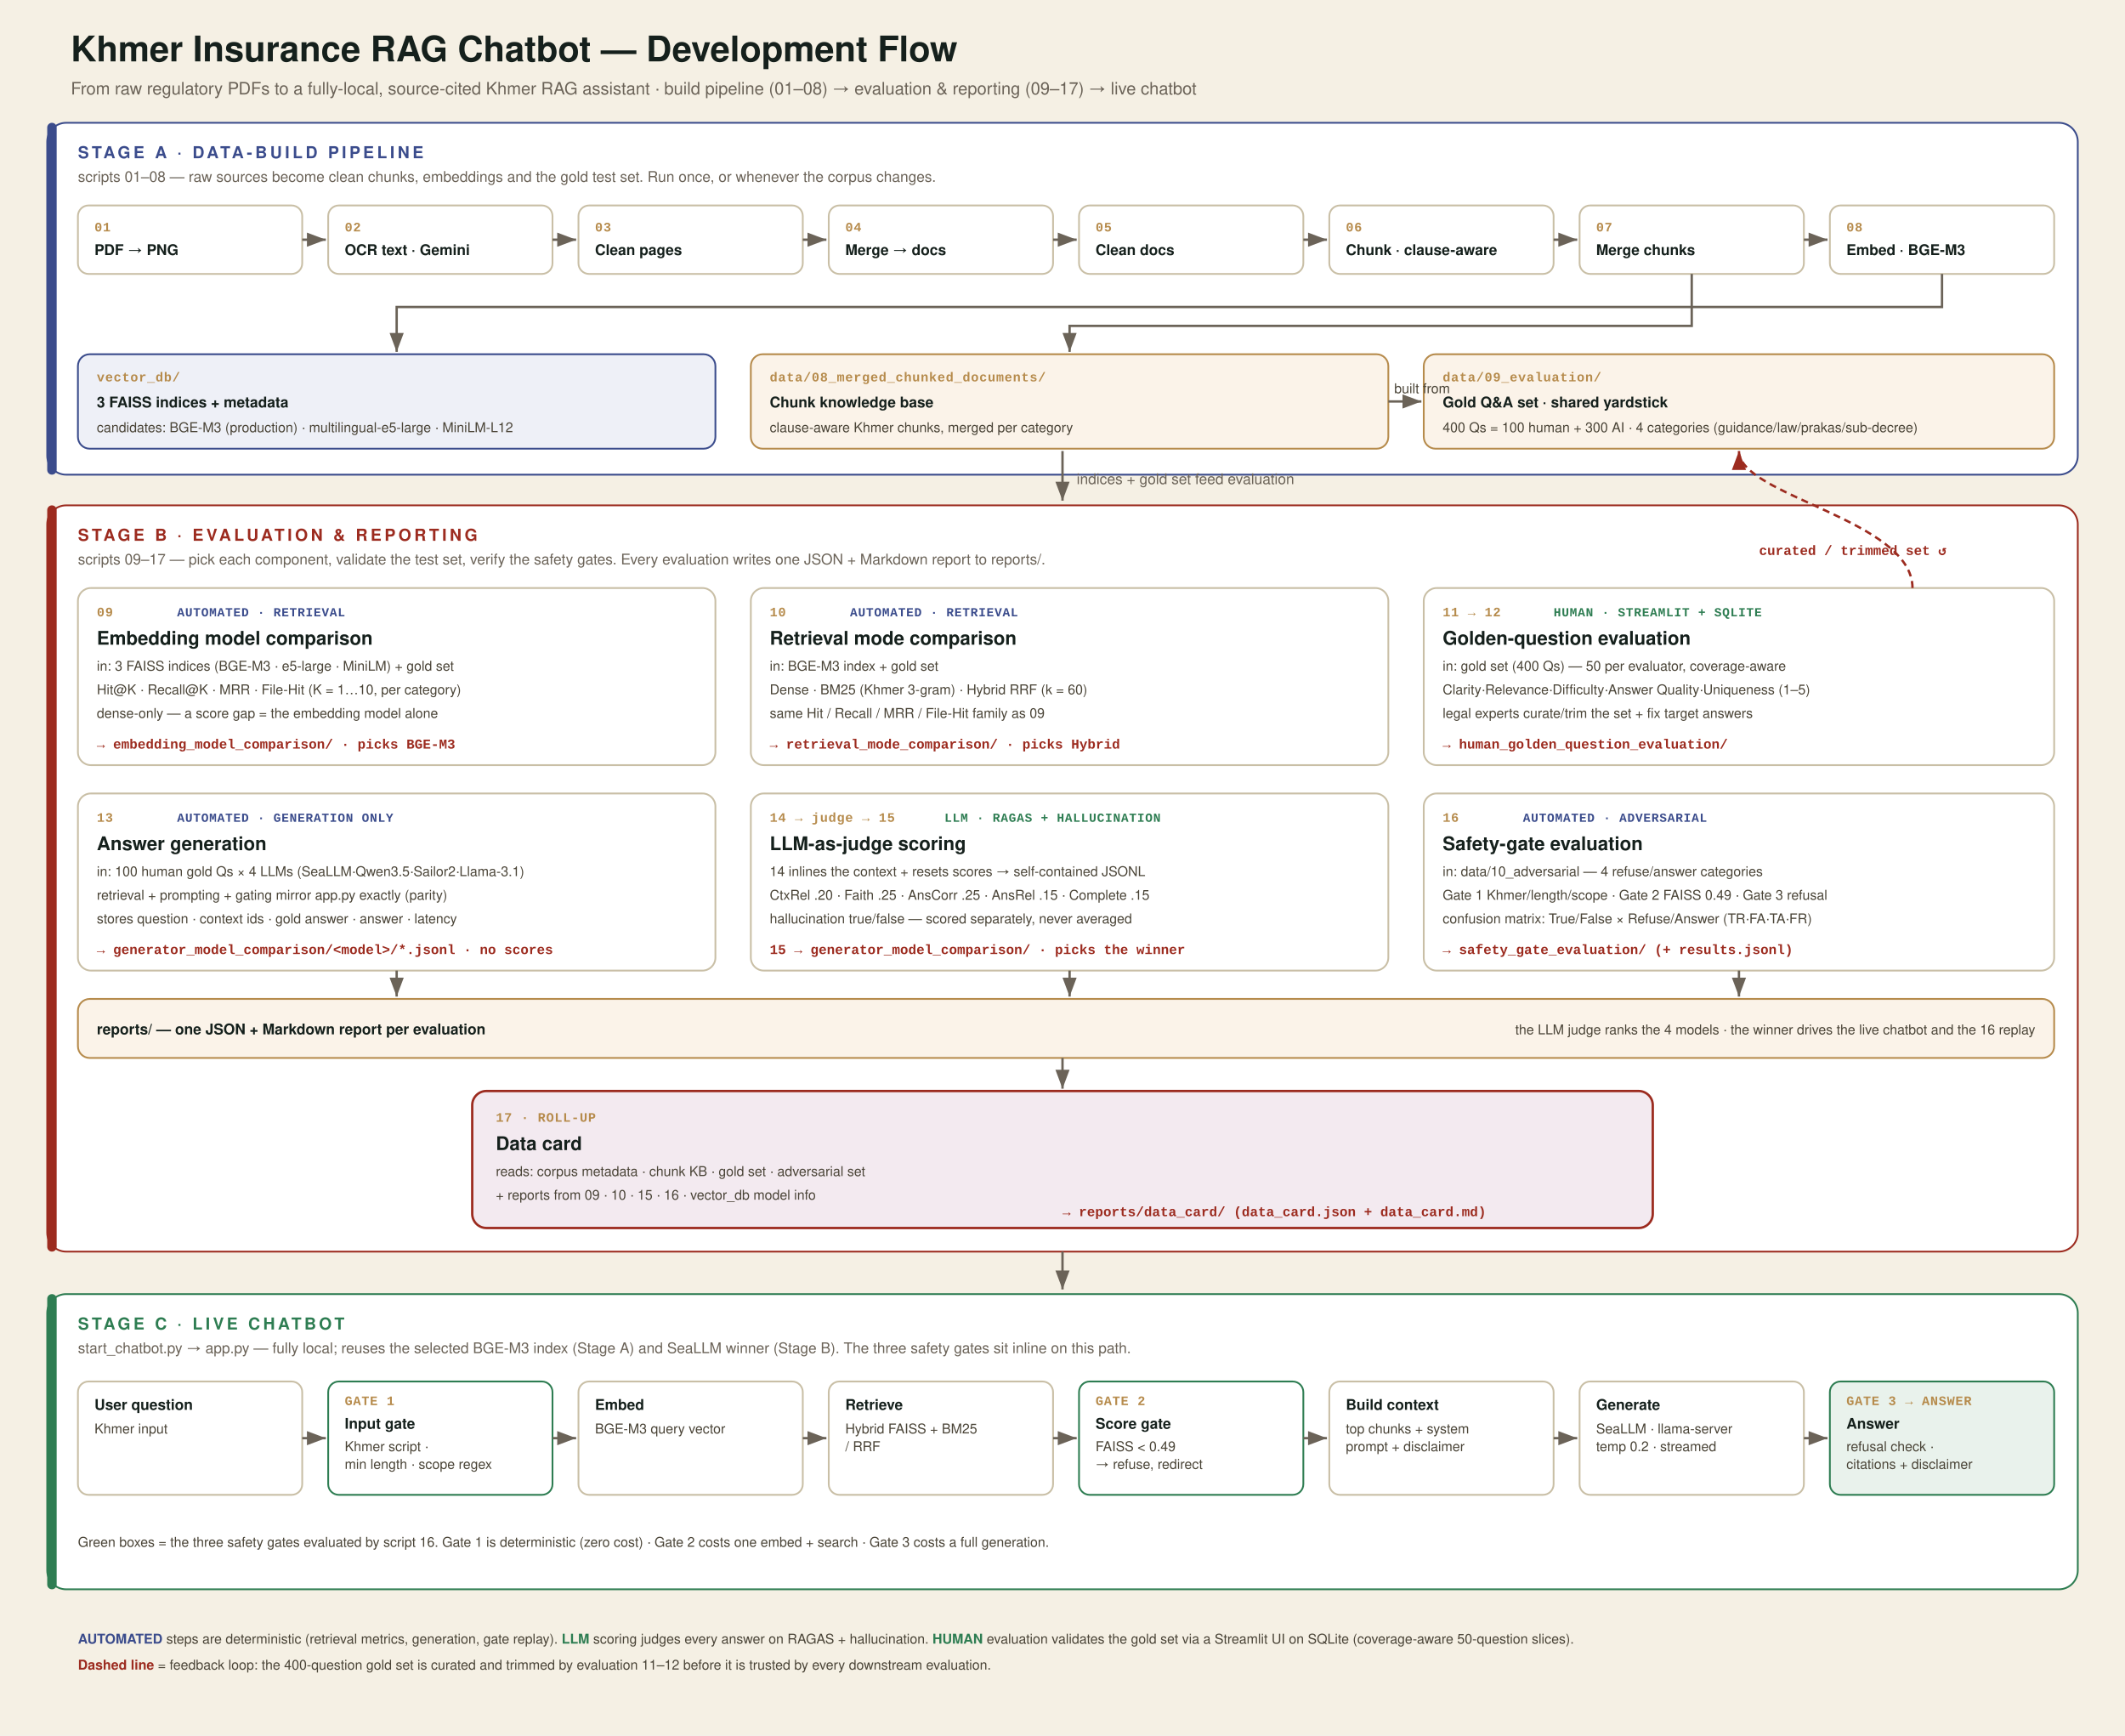
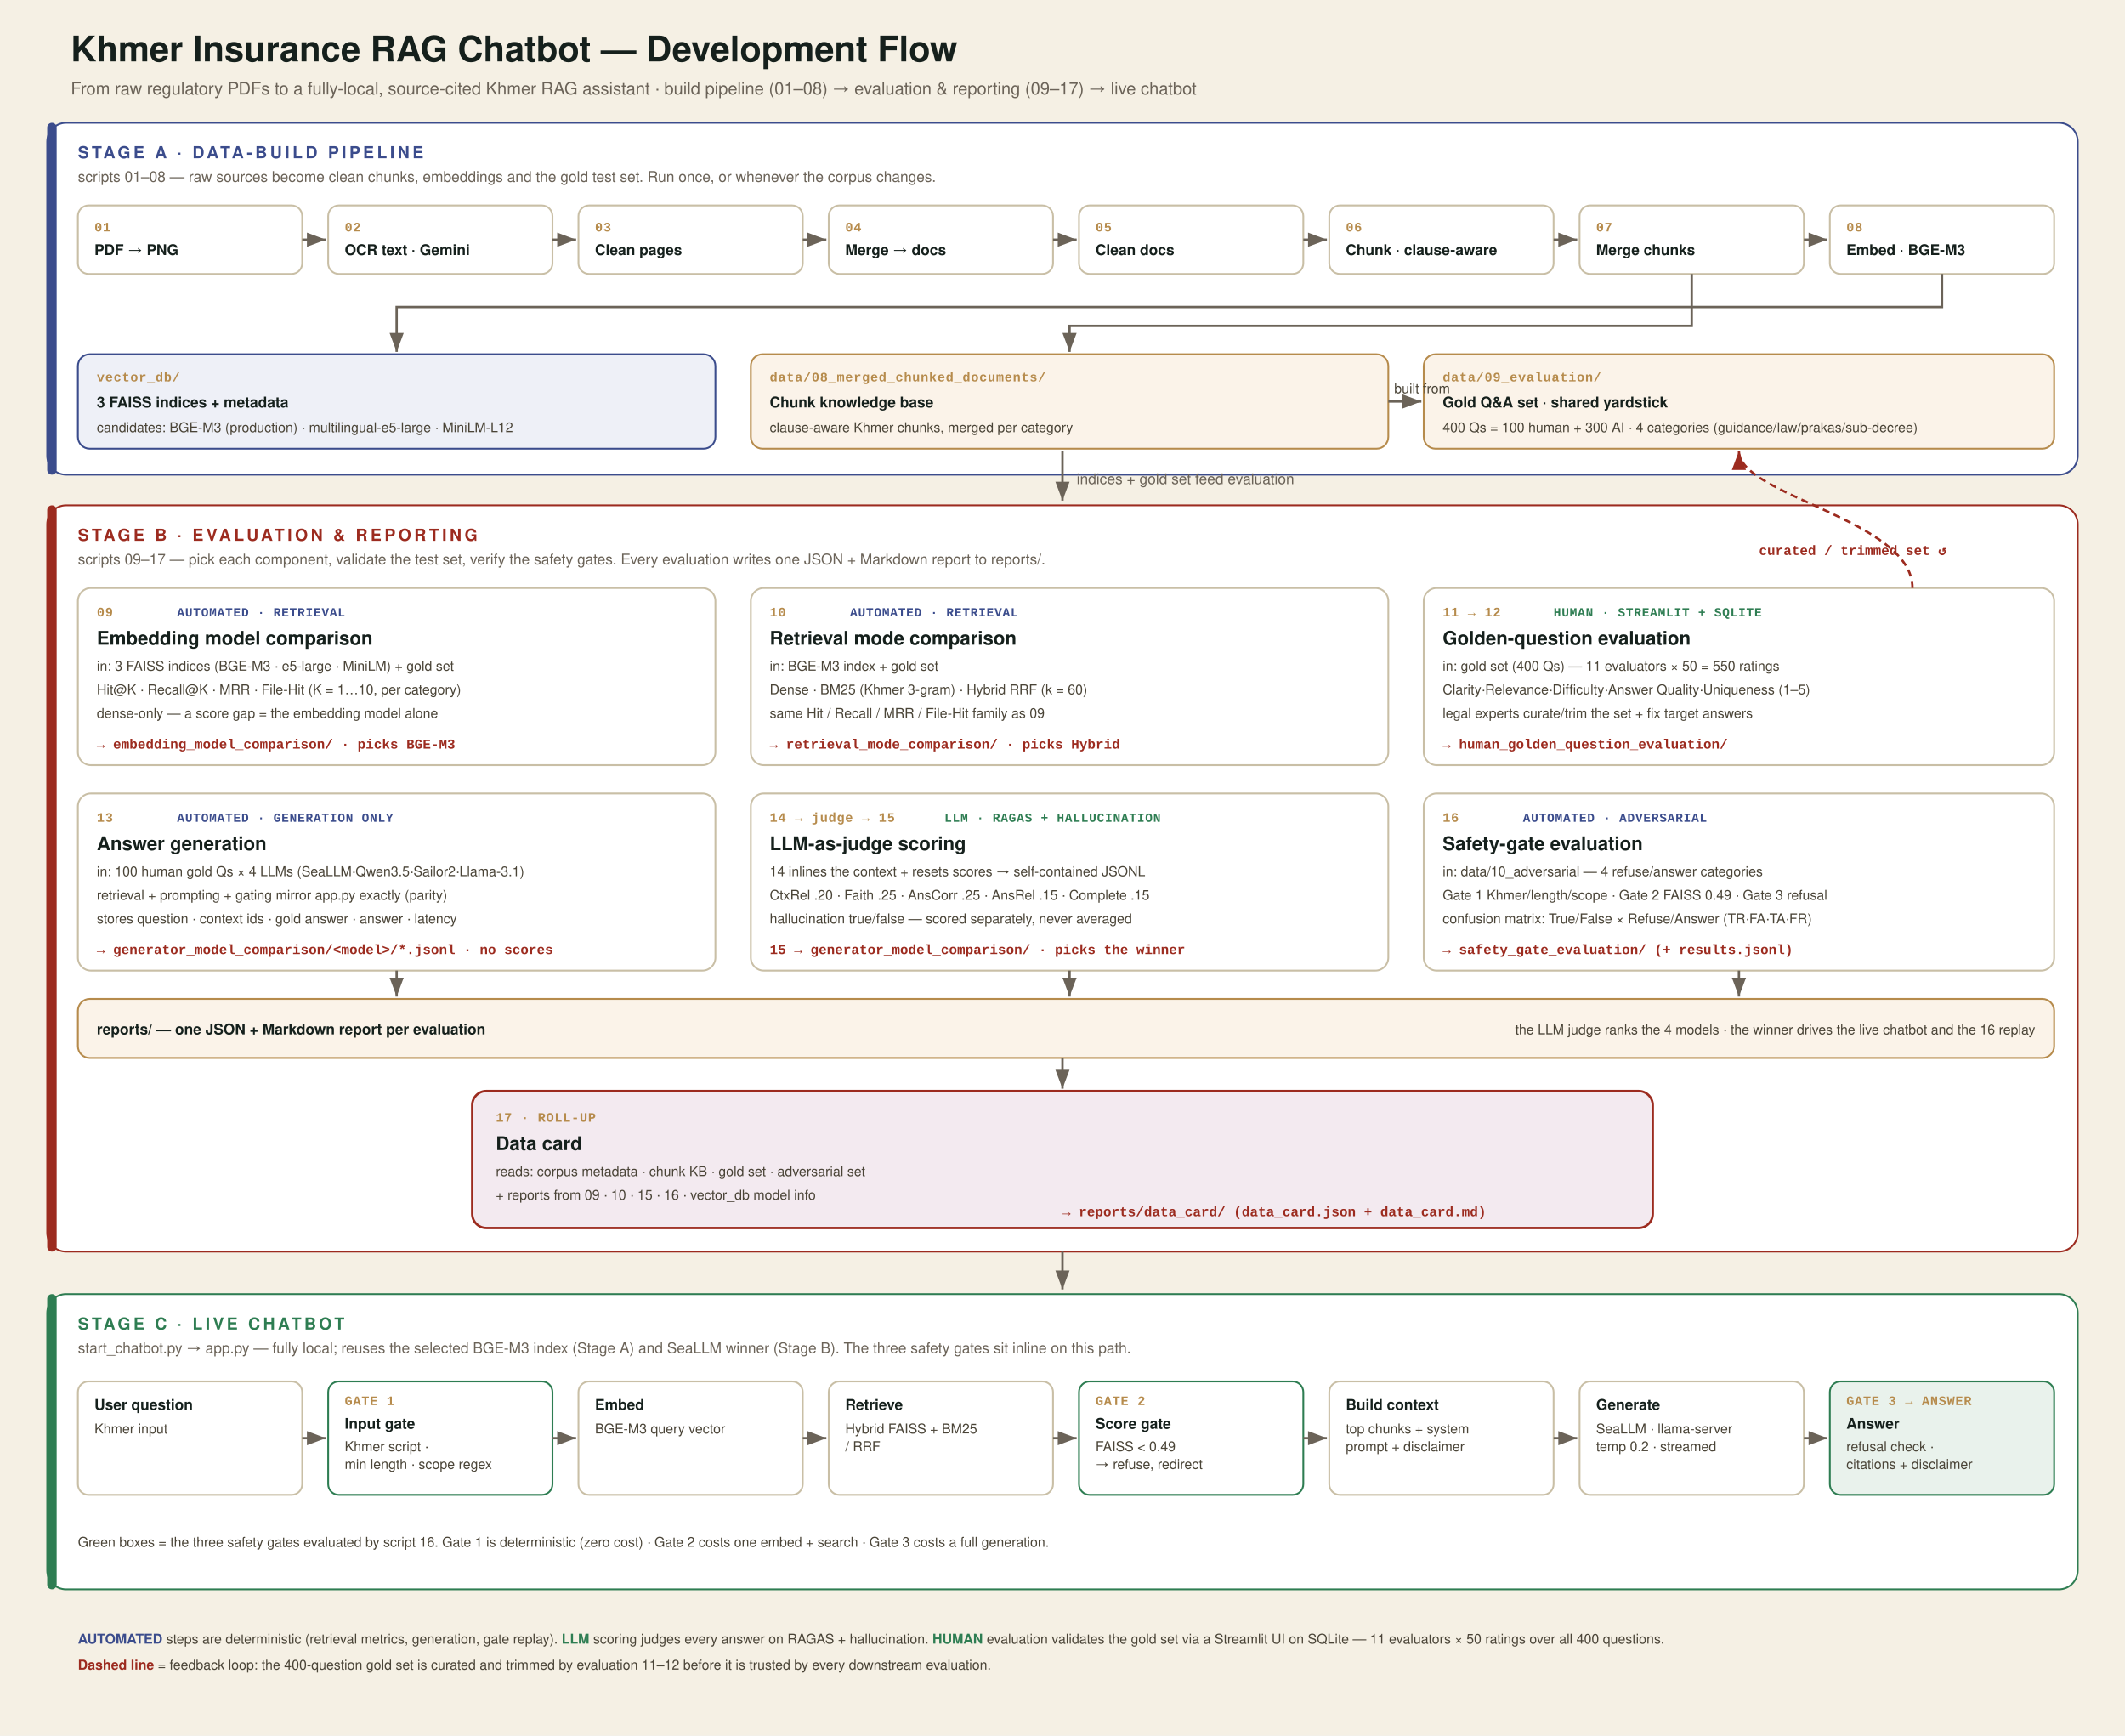
<svg xmlns="http://www.w3.org/2000/svg" width="1800" height="1470" viewBox="0 0 1800 1470" font-family="'Helvetica Neue',Helvetica,Arial,sans-serif">
  <defs>
    <marker id="arr" markerWidth="10" markerHeight="10" refX="8" refY="3" orient="auto" markerUnits="strokeWidth">
      <path d="M0,0 L8,3 L0,6 z" fill="#6B6358" />
    </marker>
    <marker id="arrL" markerWidth="10" markerHeight="10" refX="8" refY="3" orient="auto" markerUnits="strokeWidth">
      <path d="M0,0 L8,3 L0,6 z" fill="#9C2B1F" />
    </marker>
    <style>
      .bandlabel{font-size:14px;font-weight:700;letter-spacing:2.5px;}
      .sub{font-size:12.5px;fill:#6B6358;}
      .box{fill:#FFFFFF;stroke:#C9BFA6;stroke-width:1.5;}
      .num{font-size:11px;font-weight:700;fill:#B68B4C;font-family:'Courier New',monospace;letter-spacing:0.5px;}
      .tagA{font-size:10.5px;font-weight:700;fill:#3B4C8C;font-family:'Courier New',monospace;letter-spacing:0.5px;}
      .tagH{font-size:10.5px;font-weight:700;fill:#2E7D52;font-family:'Courier New',monospace;letter-spacing:0.5px;}
      .ctitle{font-size:16px;font-weight:700;fill:#15201C;}
      .stitle{font-size:12.5px;font-weight:700;fill:#15201C;}
      .body{font-size:11.5px;fill:#4A4437;}
      .path{font-size:11.5px;font-weight:600;fill:#9C2B1F;font-family:'Courier New',monospace;}
      .edge{fill:none;stroke:#6B6358;stroke-width:2;}
      .edgeL{fill:none;stroke:#9C2B1F;stroke-width:2;stroke-dasharray:6 4;}
    </style>
  </defs>
  <rect x="0" y="0" width="1800" height="1470" fill="#F5F0E4" />
  <text x="60" y="52" font-size="30" font-weight="800" fill="#15201C">Khmer Insurance RAG Chatbot — Development Flow</text>
  <text x="60" y="80" font-size="14.5" fill="#6B6358">From raw regulatory PDFs to a fully-local, source-cited Khmer RAG assistant  ·  build pipeline (01–08) → evaluation &amp; reporting (09–17) → live chatbot</text>
  <rect x="40" y="104" width="1720" height="298" rx="16" fill="#FFFFFF" stroke="#3B4C8C" stroke-width="1.5" />
  <rect x="40" y="104" width="8" height="298" rx="4" fill="#3B4C8C" />
  <text x="66" y="134" class="bandlabel" fill="#3B4C8C">STAGE A · DATA-BUILD PIPELINE</text>
  <text x="66" y="154" class="sub">scripts 01–08 — raw sources become clean chunks, embeddings and the gold test set. Run once, or whenever the corpus changes.</text>
  <g>
    <rect x="66" y="174" width="190" height="58" rx="9" class="box" />
    <text x="80" y="196" class="num">01</text>
    <text x="80" y="216" class="stitle">PDF → PNG</text>
    <rect x="278" y="174" width="190" height="58" rx="9" class="box" />
    <text x="292" y="196" class="num">02</text>
    <text x="292" y="216" class="stitle">OCR text · Gemini</text>
    <rect x="490" y="174" width="190" height="58" rx="9" class="box" />
    <text x="504" y="196" class="num">03</text>
    <text x="504" y="216" class="stitle">Clean pages</text>
    <rect x="702" y="174" width="190" height="58" rx="9" class="box" />
    <text x="716" y="196" class="num">04</text>
    <text x="716" y="216" class="stitle">Merge → docs</text>
    <rect x="914" y="174" width="190" height="58" rx="9" class="box" />
    <text x="928" y="196" class="num">05</text>
    <text x="928" y="216" class="stitle">Clean docs</text>
    <rect x="1126" y="174" width="190" height="58" rx="9" class="box" />
    <text x="1140" y="196" class="num">06</text>
    <text x="1140" y="216" class="stitle">Chunk · clause-aware</text>
    <rect x="1338" y="174" width="190" height="58" rx="9" class="box" />
    <text x="1352" y="196" class="num">07</text>
    <text x="1352" y="216" class="stitle">Merge chunks</text>
    <rect x="1550" y="174" width="190" height="58" rx="9" class="box" />
    <text x="1564" y="196" class="num">08</text>
    <text x="1564" y="216" class="stitle">Embed · BGE-M3</text>
    <path class="edge" d="M256,203 L276,203" marker-end="url(#arr)" />
    <path class="edge" d="M468,203 L488,203" marker-end="url(#arr)" />
    <path class="edge" d="M680,203 L700,203" marker-end="url(#arr)" />
    <path class="edge" d="M892,203 L912,203" marker-end="url(#arr)" />
    <path class="edge" d="M1104,203 L1124,203" marker-end="url(#arr)" />
    <path class="edge" d="M1316,203 L1336,203" marker-end="url(#arr)" />
    <path class="edge" d="M1528,203 L1548,203" marker-end="url(#arr)" />
  </g>
  <g>
    <rect x="66" y="300" width="540" height="80" rx="10" fill="#EEF0F7" stroke="#3B4C8C" stroke-width="1.5" />
    <text x="82" y="323" class="num" fill="#3B4C8C">vector_db/</text>
    <text x="82" y="345" class="stitle" font-size="14">3 FAISS indices + metadata</text>
    <text x="82" y="366" class="body">candidates: BGE-M3 (production) · multilingual-e5-large · MiniLM-L12</text>
    <rect x="636" y="300" width="540" height="80" rx="10" fill="#FBF3E9" stroke="#B68B4C" stroke-width="1.5" />
    <text x="652" y="323" class="num">data/08_merged_chunked_documents/</text>
    <text x="652" y="345" class="stitle" font-size="14">Chunk knowledge base</text>
    <text x="652" y="366" class="body">clause-aware Khmer chunks, merged per category</text>
    <rect x="1206" y="300" width="534" height="80" rx="10" fill="#FBF3E9" stroke="#B68B4C" stroke-width="1.5" />
    <text x="1222" y="323" class="num">data/09_evaluation/</text>
    <text x="1222" y="345" class="stitle" font-size="14">Gold Q&amp;A set · shared yardstick</text>
    <text x="1222" y="366" class="body">400 Qs = 100 human + 300 AI · 4 categories (guidance/law/prakas/sub-decree)</text>
    <path class="edge" d="M1645,232 L1645,260 L336,260 L336,298" marker-end="url(#arr)" />
    <path class="edge" d="M1433,232 L1433,276 L906,276 L906,298" marker-end="url(#arr)" />
    <path class="edge" d="M1176,340 L1204,340" marker-end="url(#arr)" />
    <text x="1181" y="333" class="body" font-size="10">built from</text>
  </g>
  <path class="edge" d="M900,382 L900,424" marker-end="url(#arr)" />
  <text x="912" y="410" class="sub">indices + gold set feed evaluation</text>
  <rect x="40" y="428" width="1720" height="632" rx="16" fill="#FFFFFF" stroke="#9C2B1F" stroke-width="1.5" />
  <rect x="40" y="428" width="8" height="632" rx="4" fill="#9C2B1F" />
  <text x="66" y="458" class="bandlabel" fill="#9C2B1F">STAGE B · EVALUATION &amp; REPORTING</text>
  <text x="66" y="478" class="sub">scripts 09–17 — pick each component, validate the test set, verify the safety gates. Every evaluation writes one JSON + Markdown report to reports/.</text>
  <rect x="66" y="498" width="540" height="150" rx="11" class="box" />
  <text x="82" y="522" class="num">09</text>
  <text x="150" y="522" class="tagA">AUTOMATED · RETRIEVAL</text>
  <text x="82" y="546" class="ctitle">Embedding model comparison</text>
  <text x="82" y="568" class="body">in: 3 FAISS indices (BGE-M3 · e5-large · MiniLM) + gold set</text>
  <text x="82" y="588" class="body">Hit@K · Recall@K · MRR · File-Hit  (K = 1…10, per category)</text>
  <text x="82" y="608" class="body">dense-only — a score gap = the embedding model alone</text>
  <text x="82" y="634" class="path">→ embedding_model_comparison/   ·   picks BGE-M3</text>
  <rect x="636" y="498" width="540" height="150" rx="11" class="box" />
  <text x="652" y="522" class="num">10</text>
  <text x="720" y="522" class="tagA">AUTOMATED · RETRIEVAL</text>
  <text x="652" y="546" class="ctitle">Retrieval mode comparison</text>
  <text x="652" y="568" class="body">in: BGE-M3 index + gold set</text>
  <text x="652" y="588" class="body">Dense  ·  BM25 (Khmer 3-gram)  ·  Hybrid RRF (k = 60)</text>
  <text x="652" y="608" class="body">same Hit / Recall / MRR / File-Hit family as 09</text>
  <text x="652" y="634" class="path">→ retrieval_mode_comparison/   ·   picks Hybrid</text>
  <rect x="1206" y="498" width="534" height="150" rx="11" class="box" />
  <text x="1222" y="522" class="num">11 → 12</text>
  <text x="1316" y="522" class="tagH">HUMAN · STREAMLIT + SQLITE</text>
  <text x="1222" y="546" class="ctitle">Golden-question evaluation</text>
-   <text x="1222" y="568" class="body">in: gold set (400 Qs) — 50 per evaluator, coverage-aware</text>
+   <text x="1222" y="568" class="body">in: gold set (400 Qs) — 11 evaluators × 50 = 550 ratings</text>
  <text x="1222" y="588" class="body">Clarity·Relevance·Difficulty·Answer Quality·Uniqueness (1–5)</text>
  <text x="1222" y="608" class="body">legal experts curate/trim the set + fix target answers</text>
  <text x="1222" y="634" class="path">→ human_golden_question_evaluation/</text>
  <rect x="66" y="672" width="540" height="150" rx="11" class="box" />
  <text x="82" y="696" class="num">13</text>
  <text x="150" y="696" class="tagA">AUTOMATED · GENERATION ONLY</text>
  <text x="82" y="720" class="ctitle">Answer generation</text>
  <text x="82" y="742" class="body">in: 100 human gold Qs × 4 LLMs (SeaLLM·Qwen3.5·Sailor2·Llama-3.1)</text>
  <text x="82" y="762" class="body">retrieval + prompting + gating mirror app.py exactly (parity)</text>
  <text x="82" y="782" class="body">stores question · context ids · gold answer · answer · latency</text>
  <text x="82" y="808" class="path">→ generator_model_comparison/&lt;model&gt;/*.jsonl   ·   no scores</text>
  <rect x="636" y="672" width="540" height="150" rx="11" class="box" />
  <text x="652" y="696" class="num">14 → judge → 15</text>
  <text x="800" y="696" class="tagH">LLM · RAGAS + HALLUCINATION</text>
  <text x="652" y="720" class="ctitle">LLM-as-judge scoring</text>
  <text x="652" y="742" class="body">14 inlines the context + resets scores → self-contained JSONL</text>
  <text x="652" y="762" class="body">CtxRel .20 · Faith .25 · AnsCorr .25 · AnsRel .15 · Complete .15</text>
  <text x="652" y="782" class="body">hallucination true/false — scored separately, never averaged</text>
  <text x="652" y="808" class="path">15 → generator_model_comparison/   ·   picks the winner</text>
  <rect x="1206" y="672" width="534" height="150" rx="11" class="box" />
  <text x="1222" y="696" class="num">16</text>
  <text x="1290" y="696" class="tagA">AUTOMATED · ADVERSARIAL</text>
  <text x="1222" y="720" class="ctitle">Safety-gate evaluation</text>
  <text x="1222" y="742" class="body">in: data/10_adversarial — 4 refuse/answer categories</text>
  <text x="1222" y="762" class="body">Gate 1 Khmer/length/scope · Gate 2 FAISS 0.49 · Gate 3 refusal</text>
  <text x="1222" y="782" class="body">confusion matrix: True/False × Refuse/Answer (TR·FA·TA·FR)</text>
  <text x="1222" y="808" class="path">→ safety_gate_evaluation/  (+ results.jsonl)</text>
  <path class="edgeL" d="M1620,498 C1620,440 1473,420 1473,382" marker-end="url(#arrL)" />
  <text x="1490" y="470" class="path" font-size="11">curated / trimmed set ↺</text>
  <rect x="66" y="846" width="1674" height="50" rx="10" fill="#FBF3E9" stroke="#B68B4C" stroke-width="1.5" />
  <text x="82" y="876" class="stitle" font-size="14">reports/ — one JSON + Markdown report per evaluation</text>
  <text x="1724" y="876" text-anchor="end" class="body">the LLM judge ranks the 4 models · the winner drives the live chatbot and the 16 replay</text>
  <path class="edge" d="M336,822 L336,844" marker-end="url(#arr)" />
  <path class="edge" d="M906,822 L906,844" marker-end="url(#arr)" />
  <path class="edge" d="M1473,822 L1473,844" marker-end="url(#arr)" />
  <rect x="400" y="924" width="1000" height="116" rx="12" fill="#F3EAF0" stroke="#9C2B1F" stroke-width="2" />
  <text x="420" y="950" class="num" fill="#9C2B1F">17 · ROLL-UP</text>
  <text x="420" y="974" class="ctitle">Data card</text>
  <text x="420" y="996" class="body">reads: corpus metadata · chunk KB · gold set · adversarial set</text>
  <text x="420" y="1016" class="body">+ reports from 09 · 10 · 15 · 16  ·  vector_db model info</text>
  <text x="900" y="1030" class="path">→ reports/data_card/   (data_card.json + data_card.md)</text>
  <path class="edge" d="M900,896 L900,922" marker-end="url(#arr)" />
  <path class="edge" d="M900,1060 L900,1092" marker-end="url(#arr)" />
  <rect x="40" y="1096" width="1720" height="250" rx="16" fill="#FFFFFF" stroke="#2E7D52" stroke-width="1.5" />
  <rect x="40" y="1096" width="8" height="250" rx="4" fill="#2E7D52" />
  <text x="66" y="1126" class="bandlabel" fill="#2E7D52">STAGE C · LIVE CHATBOT</text>
  <text x="66" y="1146" class="sub">start_chatbot.py → app.py — fully local; reuses the selected BGE-M3 index (Stage A) and SeaLLM winner (Stage B). The three safety gates sit inline on this path.</text>
  <g>
    <rect x="66" y="1170" width="190" height="96" rx="9" class="box" />
    <text x="80" y="1194" class="stitle">User question</text>
    <text x="80" y="1214" class="body" font-size="10.5">Khmer input</text>
    <rect x="278" y="1170" width="190" height="96" rx="9" fill="#FFFFFF" stroke="#2E7D52" stroke-width="1.5" />
    <text x="292" y="1190" class="num" fill="#2E7D52">GATE 1</text>
    <text x="292" y="1210" class="stitle">Input gate</text>
    <text x="292" y="1229" class="body" font-size="10.5">Khmer script ·</text>
    <text x="292" y="1244" class="body" font-size="10.5">min length · scope regex</text>
    <rect x="490" y="1170" width="190" height="96" rx="9" class="box" />
    <text x="504" y="1194" class="stitle">Embed</text>
    <text x="504" y="1214" class="body" font-size="10.5">BGE-M3 query vector</text>
    <rect x="702" y="1170" width="190" height="96" rx="9" class="box" />
    <text x="716" y="1194" class="stitle">Retrieve</text>
    <text x="716" y="1214" class="body" font-size="10.5">Hybrid FAISS + BM25</text>
    <text x="716" y="1229" class="body" font-size="10.5">/ RRF</text>
    <rect x="914" y="1170" width="190" height="96" rx="9" fill="#FFFFFF" stroke="#2E7D52" stroke-width="1.5" />
    <text x="928" y="1190" class="num" fill="#2E7D52">GATE 2</text>
    <text x="928" y="1210" class="stitle">Score gate</text>
    <text x="928" y="1229" class="body" font-size="10.5">FAISS &lt; 0.49</text>
    <text x="928" y="1244" class="body" font-size="10.5">→ refuse, redirect</text>
    <rect x="1126" y="1170" width="190" height="96" rx="9" class="box" />
    <text x="1140" y="1194" class="stitle">Build context</text>
    <text x="1140" y="1214" class="body" font-size="10.5">top chunks + system</text>
    <text x="1140" y="1229" class="body" font-size="10.5">prompt + disclaimer</text>
    <rect x="1338" y="1170" width="190" height="96" rx="9" class="box" />
    <text x="1352" y="1194" class="stitle">Generate</text>
    <text x="1352" y="1214" class="body" font-size="10.5">SeaLLM · llama-server</text>
    <text x="1352" y="1229" class="body" font-size="10.5">temp 0.2 · streamed</text>
    <rect x="1550" y="1170" width="190" height="96" rx="9" fill="#E9F2EC" stroke="#2E7D52" stroke-width="1.5" />
    <text x="1564" y="1190" class="num" fill="#2E7D52">GATE 3 → ANSWER</text>
    <text x="1564" y="1210" class="stitle">Answer</text>
    <text x="1564" y="1229" class="body" font-size="10.5">refusal check ·</text>
    <text x="1564" y="1244" class="body" font-size="10.5">citations + disclaimer</text>
    <path class="edge" d="M256,1218 L276,1218" marker-end="url(#arr)" />
    <path class="edge" d="M468,1218 L488,1218" marker-end="url(#arr)" />
    <path class="edge" d="M680,1218 L700,1218" marker-end="url(#arr)" />
    <path class="edge" d="M892,1218 L912,1218" marker-end="url(#arr)" />
    <path class="edge" d="M1104,1218 L1124,1218" marker-end="url(#arr)" />
    <path class="edge" d="M1316,1218 L1336,1218" marker-end="url(#arr)" />
    <path class="edge" d="M1528,1218 L1548,1218" marker-end="url(#arr)" />
  </g>
  <text x="66" y="1310" class="body" font-size="11">Green boxes = the three safety gates evaluated by script 16. Gate 1 is deterministic (zero cost) · Gate 2 costs one embed + search · Gate 3 costs a full generation.</text>
  <text x="66" y="1392" class="body" font-size="12">
-     <tspan font-weight="700" fill="#3B4C8C">AUTOMATED</tspan> steps are deterministic (retrieval metrics, generation, gate replay).  <tspan font-weight="700" fill="#2E7D52">LLM</tspan> scoring judges every answer on RAGAS + hallucination.  <tspan font-weight="700" fill="#2E7D52">HUMAN</tspan> evaluation validates the gold set via a Streamlit UI on SQLite (coverage-aware 50-question slices).</text>
+     <tspan font-weight="700" fill="#3B4C8C">AUTOMATED</tspan> steps are deterministic (retrieval metrics, generation, gate replay).  <tspan font-weight="700" fill="#2E7D52">LLM</tspan> scoring judges every answer on RAGAS + hallucination.  <tspan font-weight="700" fill="#2E7D52">HUMAN</tspan> evaluation validates the gold set via a Streamlit UI on SQLite — 11 evaluators × 50 ratings over all 400 questions.</text>
  <text x="66" y="1414" class="body" font-size="12">
    <tspan font-weight="700" fill="#9C2B1F">Dashed line</tspan> = feedback loop: the 400-question gold set is curated and trimmed by evaluation 11–12 before it is trusted by every downstream evaluation.</text>
</svg>
